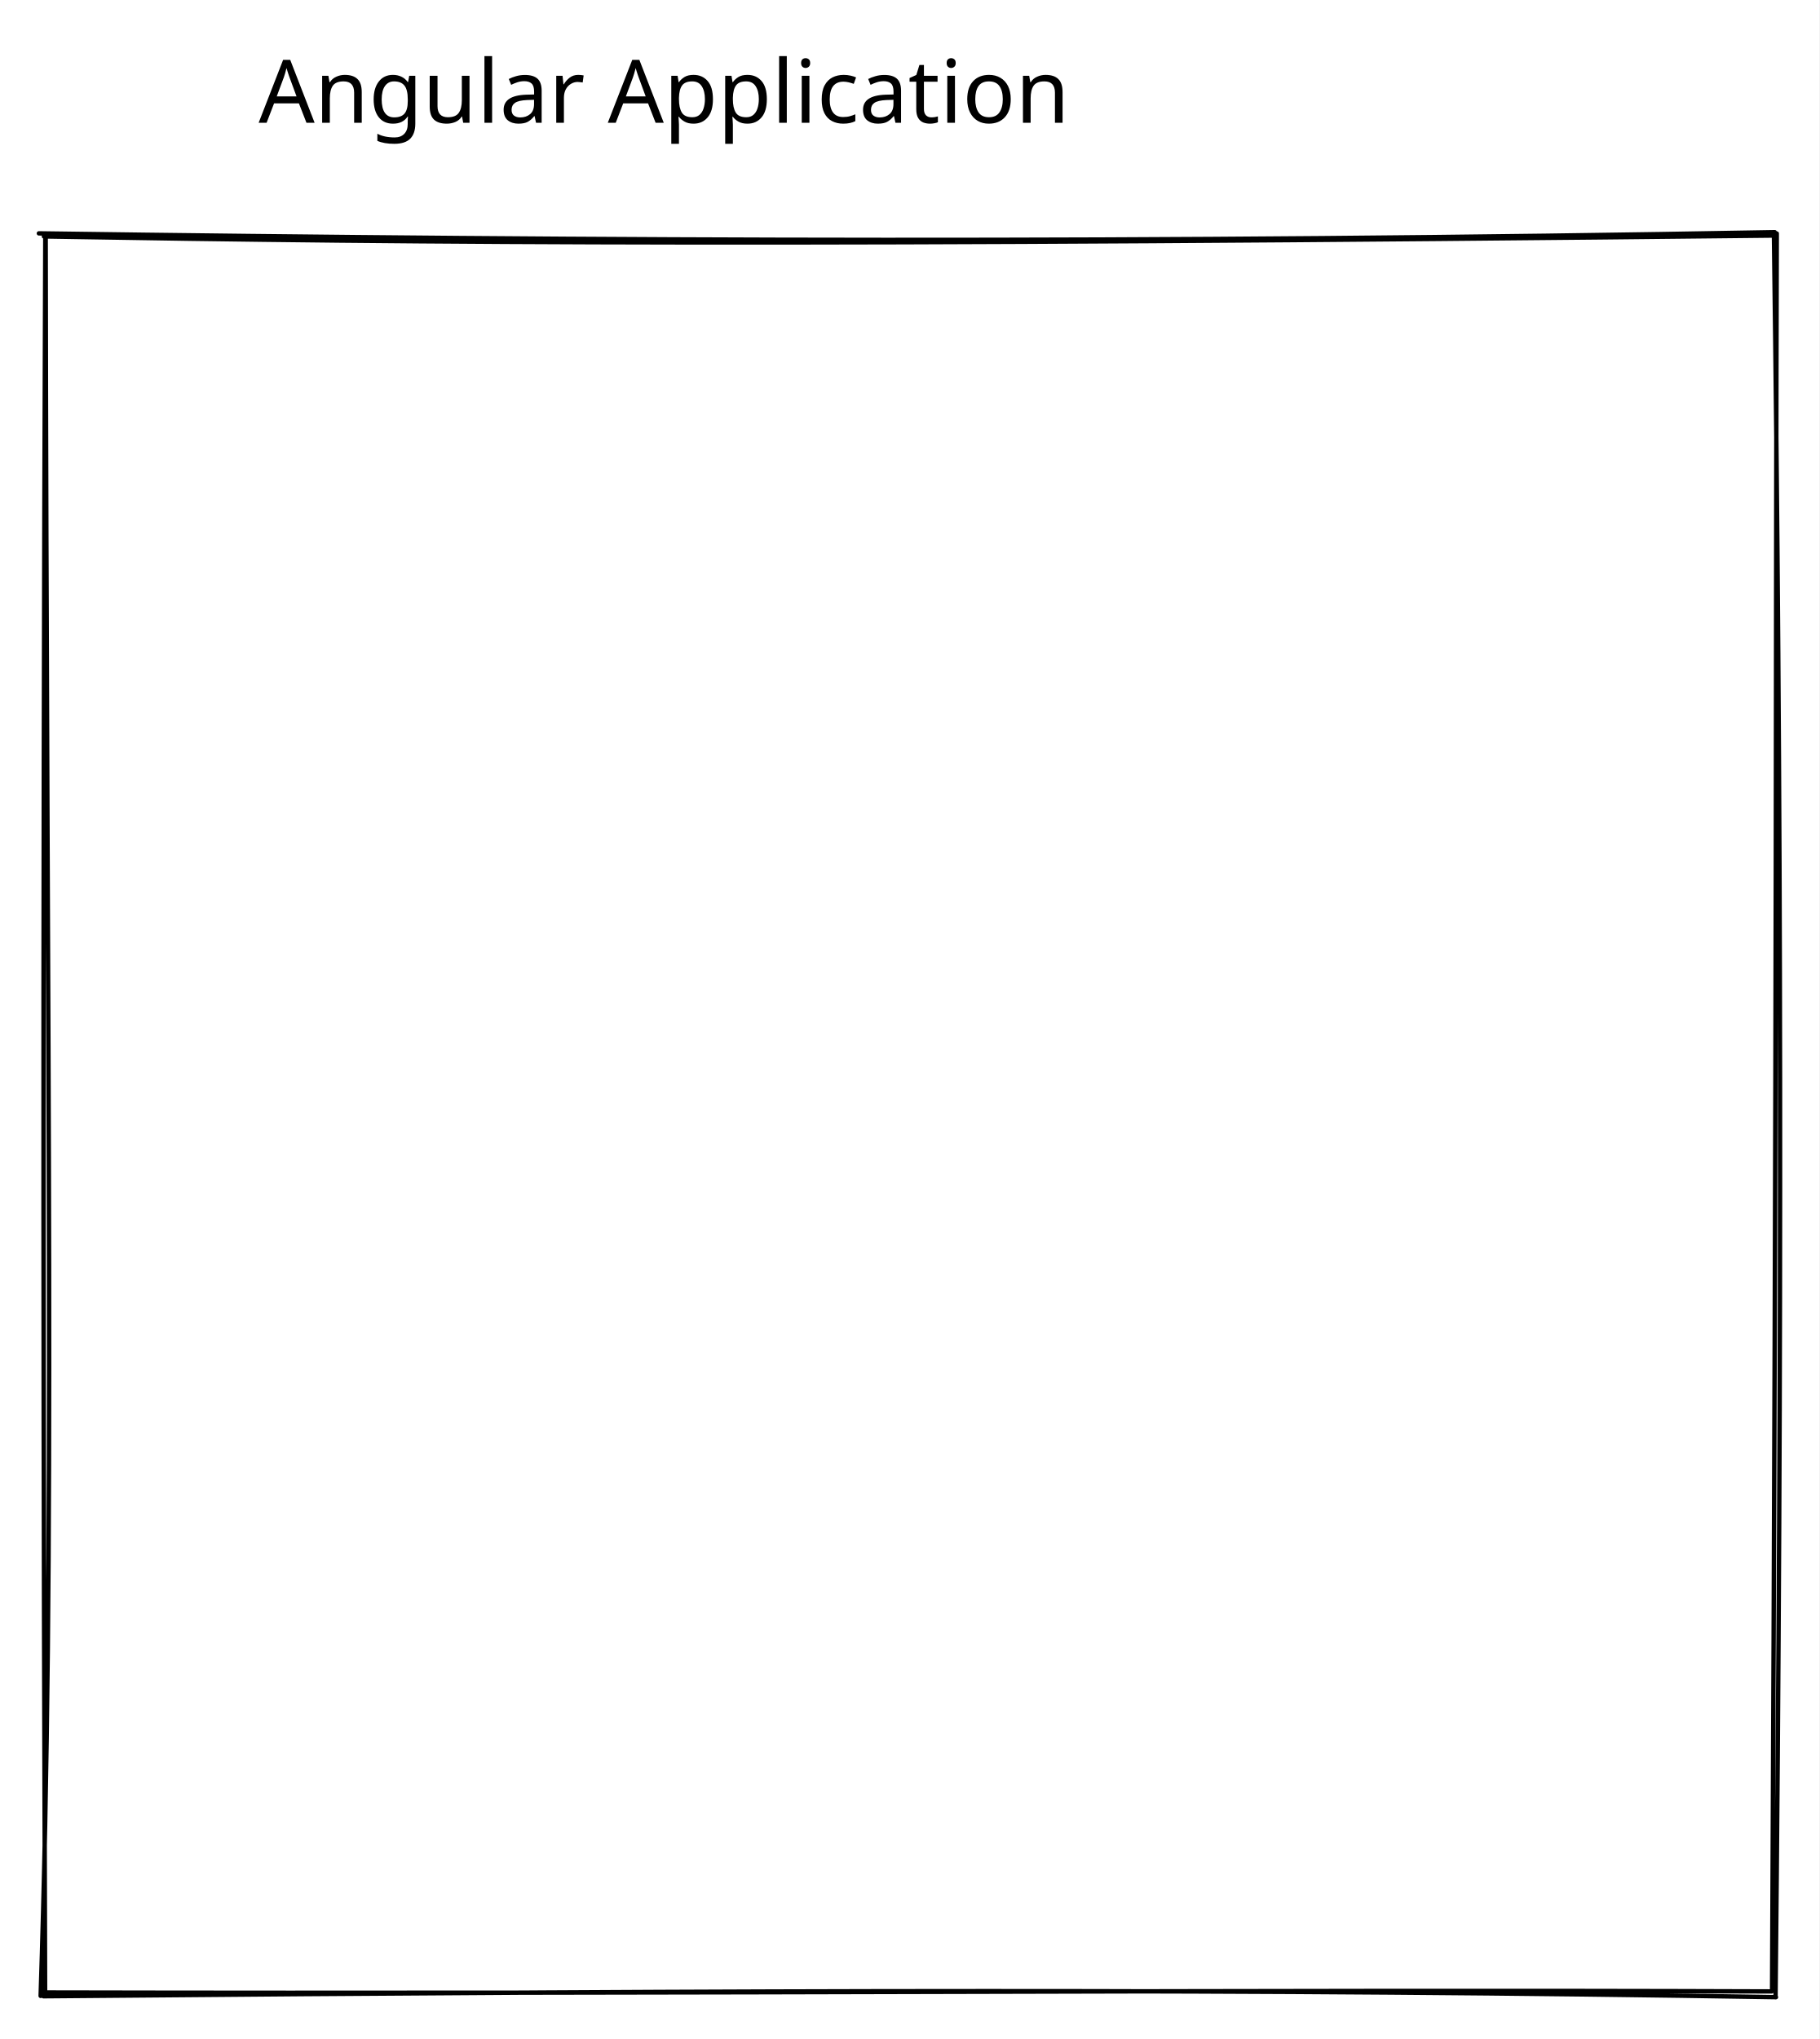
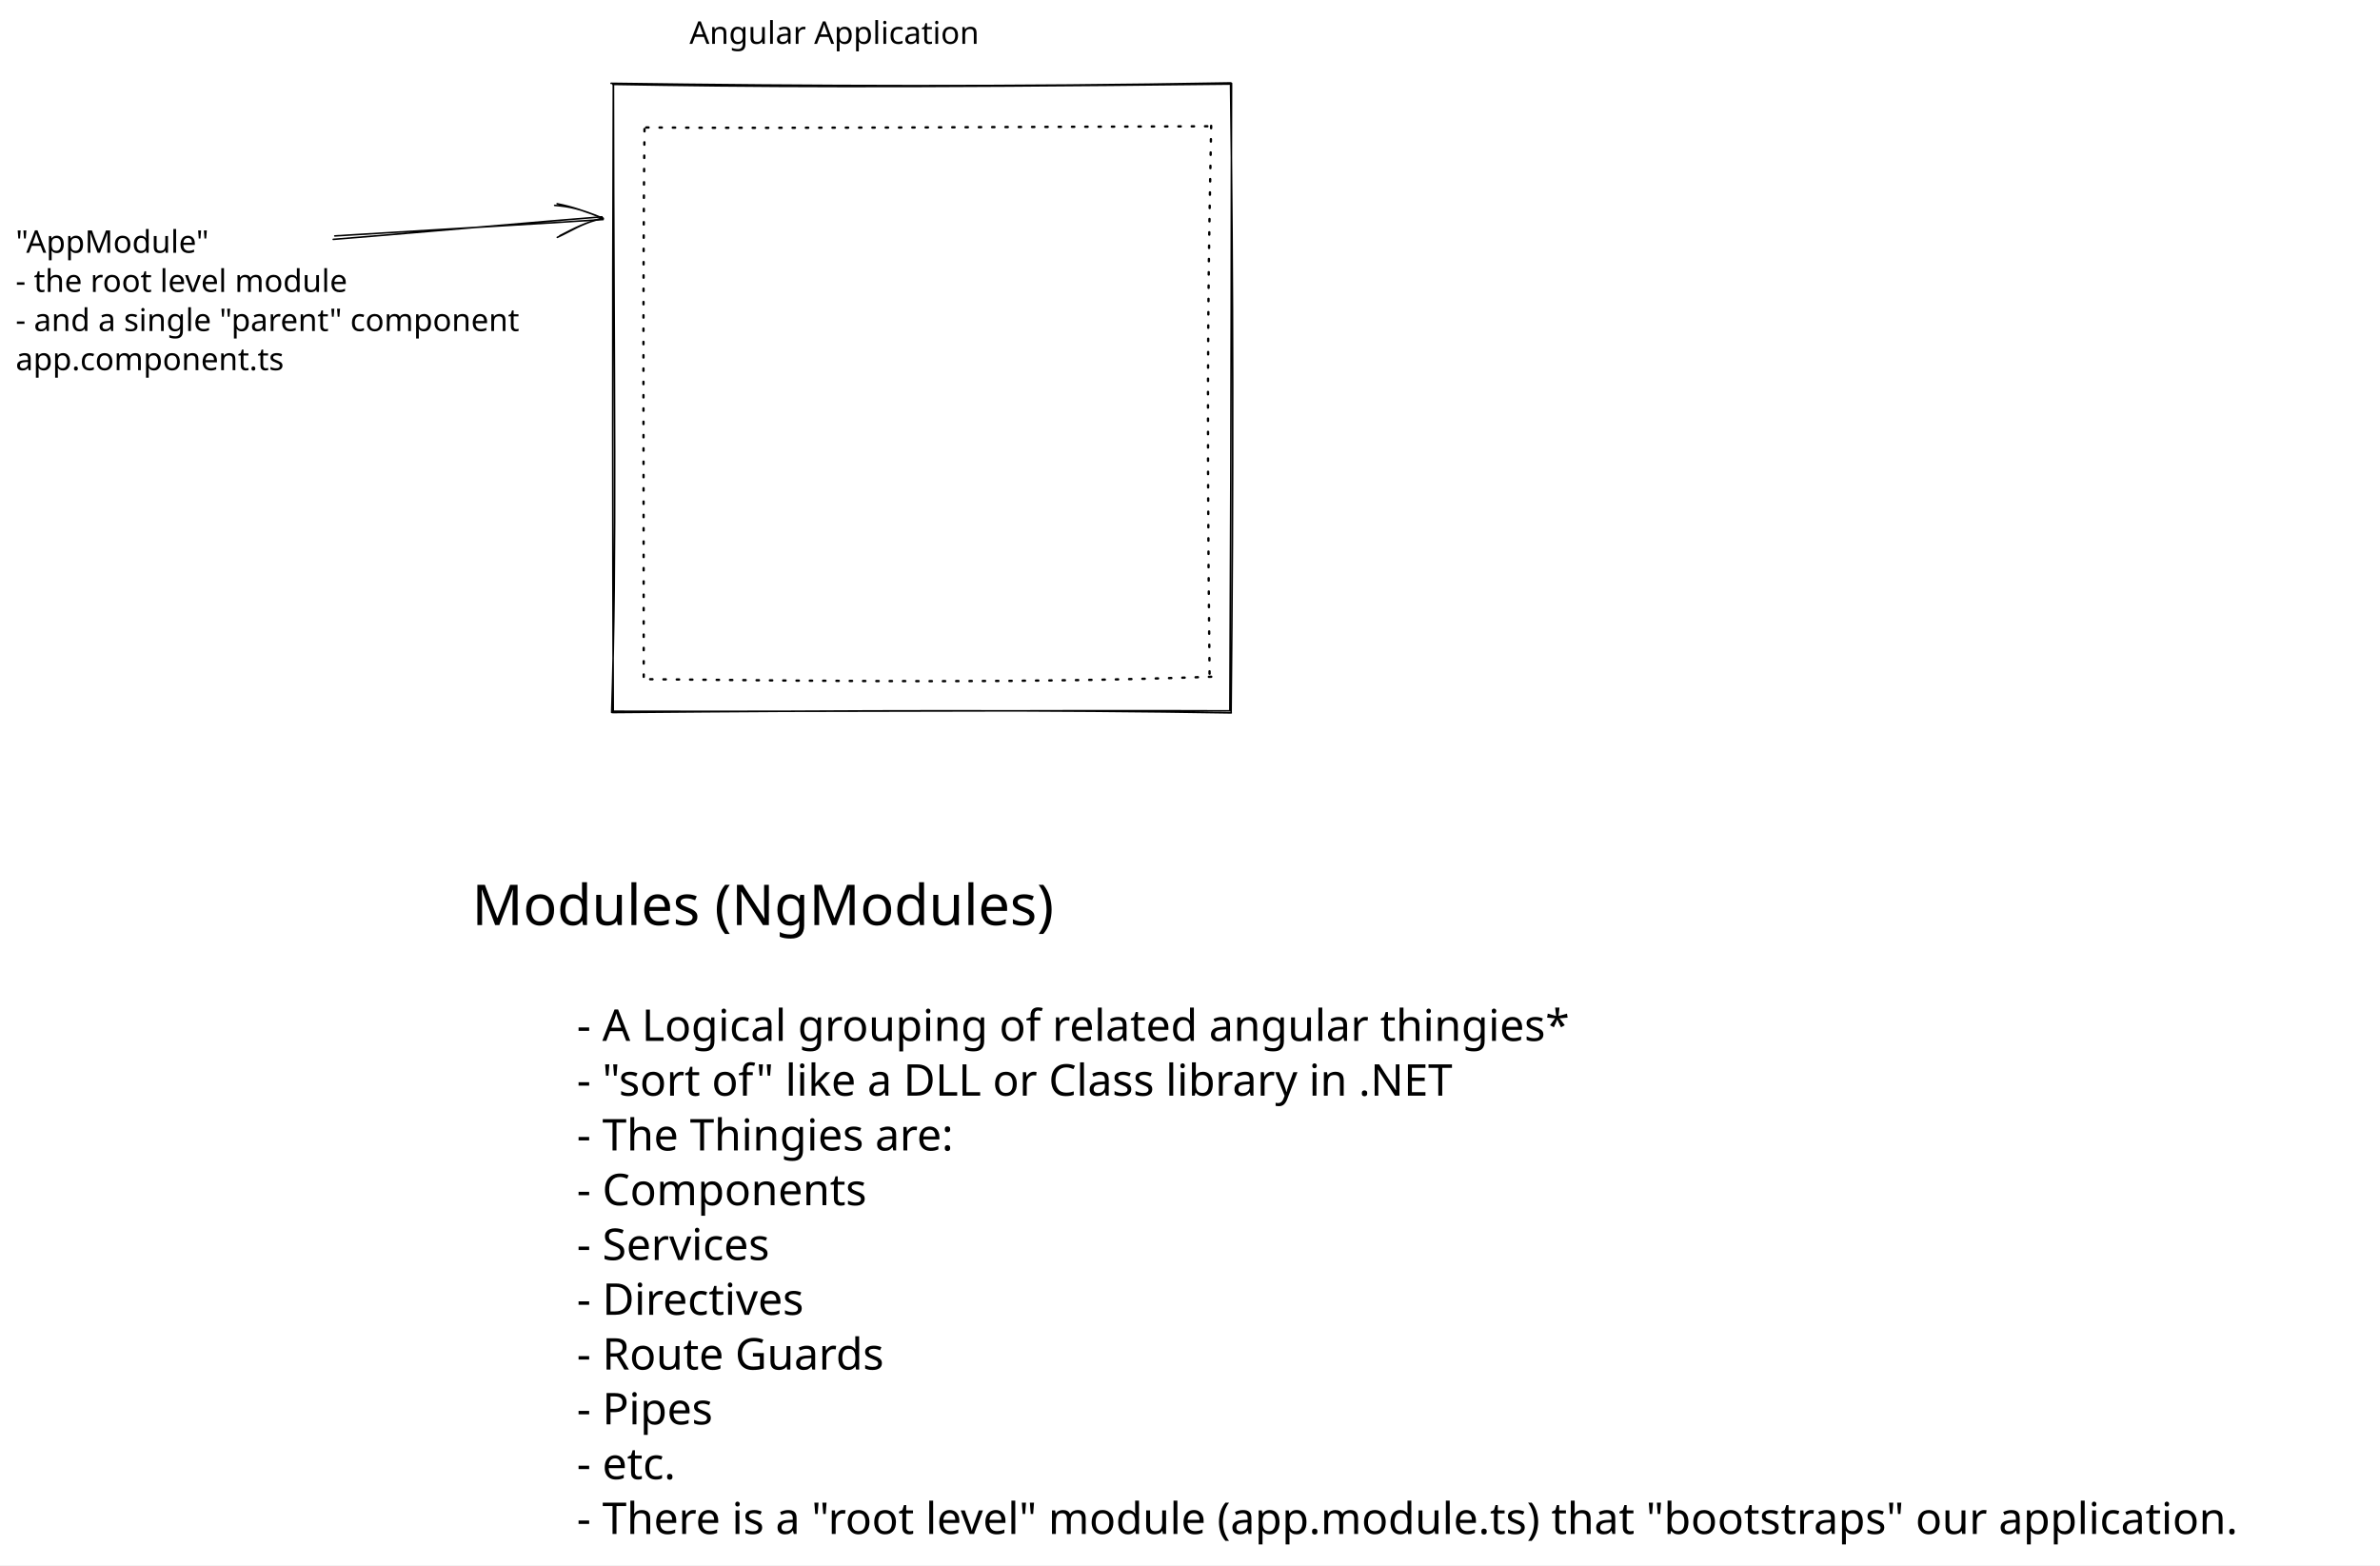
- <svg xmlns="http://www.w3.org/2000/svg" version="1.1" viewBox="0 0 415 465" width="415" height="465">
+ <svg xmlns="http://www.w3.org/2000/svg" version="1.1" viewBox="0 0 1520.5 1000" width="1520.5" height="1000">
  
-   eyJ2ZXJzaW9uIjoiMSIsImVuY29kaW5nIjoiYnN0cmluZyIsImNvbXByZXNzZWQiOnRydWUsImVuY29kZWQiOiJ4nM1Ty27bMFx1MDAxMLznK1x1MDAwNOWah96PXHUwMDAwReGkSVx1MDAxMLRxXHUwMDBlLpCiRVx1MDAwZqxES4QpkSApO47hf++SNkRZdYv20KI8XHUwMDEw4Cx3dzg73Jw4jqvWXHUwMDFju1eOi19cbkRJKdDKPdP4XHUwMDEyXHUwMDBiSVhcdTAwMGKhwJwl60RhbtZKcXl1edkgscCKU1TgiyWRXHUwMDFkolJ1JWFcdTAwMTdcdTAwMDVrLonCjXyr9ylq8Fx1MDAxYs6aUolcdTAwMGLb5Fx1MDAxY5dEMbHrhSlucKskVP9cdTAwMDJnx9mYfcBO4EKhtqLYJJjQgGAyXHUwMDA2p6w1XFz9OI/yIFx1MDAwZeK8v0HkO2incFx04TlQxjaiIfd6kZ3ffbiZ3b/mUVx1MDAxNNdP/vVkPbVd54TSmVrTnVx1MDAxMqioOzHgJJVgXHUwMDBi/ExKVevuI7zPk1xmRLBZgnVV3WIpXHUwMDBmclx1MDAxOEdcdTAwMDVRa415Xo/uRLhyLPJcdTAwMDKnMMv6s8lI01HvXHUwMDFiRkFt6H3qmWW7f0PFolx1MDAwMlxubdnfUVx1MDAwMrWSI1x1MDAwMTOx91b7V4V53GM1JlWtXHUwMDAwjLzBY7FcdTAwMTE3jdLAXHUwMDBi8zTsXHUwMDAzulx1MDAwYn8ozZi/jrWpkeB7XHJcXKlcdTAwMGZcdTAwMDOGmtztwCM2ueMl2s3ST2BcdTAwMDVJlIWJb1tS0i4g2HaUWoxcdTAwMTVcdTAwMGI7foNuz47bTuFcdTAwMTd11HH+T1x1MDAxZJd7flx1MDAwMrbzft9xj5Ffvr9/vp095aub2yf0OVvxT/+746IwPXRcXFx1MDAxOP41x/nZXHUwMDExx1x1MDAwNfHYcH5cYsPPkzDL/7HjsjhP/8BxdrKsVTPyqsVccrxcdTAwMDP0XHUwMDBlNYSuXHUwMDBmhmOsXGJMJ23VUSScXHTnlFx1MDAxNEhpQ1x1MDAwZZSVXHUwMDE4XGJcdTAwMTgjZlx1MDAwN6lcdTAwMTNKKu1cXJfi+aGlXHUwMDE1VKF9WLGBXGZcdTAwMDVQQVBOPJTjJzFBKtJcIvrxXHUwMDE3tHZfXHUwMDBidqOeizifKdBcdTAwMGWu7z5cdTAwMWGMh5R7XHUwMDAxbHF3SfDq+keLnM7N0lXNd9VcdTAwMWZcdTAwMDPr4Wy2J9vvd3fLXHUwMDFhIn0=
+   eyJ2ZXJzaW9uIjoiMSIsImVuY29kaW5nIjoiYnN0cmluZyIsImNvbXByZXNzZWQiOnRydWUsImVuY29kZWQiOiJ4nO1YbW/bNlx1MDAxMP6eX0GoX9qhdiVKoqRcdTAwMDDDYOdtWZ2X1cmSdi5cdTAwMDZGYmzOsqhStFx1MDAxZLfIf99RdiRZcdKkTYx8mIA44lx1MDAxZMk78p7neNS3XHKEXGY1S5mxiVxmdlx1MDAxNdKYR5JOjbdaPmEy41wiXHUwMDAxXHUwMDE1ztuZXHUwMDE4yzDvOVAqzTbfvVx1MDAxYlE5ZCqNaciaXHUwMDEzno1pnKlxxEUzXHUwMDE0o3dcXLFR9pv+PaQj9msqRpGSzdJIg0VcXFx0ObfFYjZiicpg9r+hjdC3/LfinWShokk/ZvmAXFxVcZDUhYdcIsl9tdzAXHSwi92g6MGzbTCnWFx1MDAwNOpLcJmVXHUwMDFhLTLaQ7+x29nq7n1cclx1MDAxY8dcdTAwMWRcdTAwMWNZ7dbssLR6yeO4q2bxfCdoOFx1MDAxOMuKT5mSYsjOeKRcdTAwMDbaek1ejMtcdTAwMDRsQjlKinF/kLAsW1x1MDAxYSNSXHUwMDFhcjXTMtMspPNN2ESl5FxuWrbvXHUwMDE37XyE59Vsb4lcdTAwMTh2XHUwMDFibL8y86e0fkHDYVx1MDAxZlxcSKKij5I0yVIqISZlv+liVXbgXHUwMDE2slx1MDAwMeP9gVx1MDAwMqFjVlx1MDAxNsvyzfVcdTAwMWNcdTAwMGabduDZhUJbSfejPMyf63szoDJd7IGR6UbFQ+3cTlx1MDAwNSPl4HFcdTAwMWHReSwtXHUwMDAyXHUwMDBmJo5vXHUwMDEzqzRcdTAwMTnzZFxiymRcdTAwMWPHpUyEwzL8ufT67WrYKXalVlwizrpcdTAwMTNxgWlcdTAwMTGAnflwxFx1MDAxZDhW9H7vbKd7XHUwMDE0TLd2jugnf5qev3TEOba3jDjbfjbEWf5cbsRht1x1MDAwZTjLhuBcdTAwMDfE9oM1I853XHUwMDAz71x1MDAxMYgrIytcdTAwMTLV5V/15mJzSbpLRzyeLVx1MDAwNSeHXCJ42kr645hK1ErTmIdUaUBWdjZj4EBcdTAwMGVEf2loK+Z9jVxcI2aXy5BWMEtcXKiVqGxDXGKuUJhO7kf1JVx0yfs8ofHJPW79XHUwMDE4tdy7qIUtx1x1MDAwZfBSRvlcdTAwMWW1Pv6bnFx1MDAxMVx1MDAxNZ2Hbdb9oy2oTf9J/JdOLVx1MDAxYywnc+Lj50vmXHUwMDA036ZWYNapXHUwMDA1u+47ZlBJ8utglksw9shPMssmXHUwMDBmZdaBiMYxy9Drw/7i9U1vNbcqp+s6uLXasVx1MDAxZmKXbeK76EVcdTAwMDKf2PZjSqWTXHUwMDBl/auf9e3O1d6x/2GyfUJcdTAwMDf27KWzyybuXHUwMDEyuzzyjFx1MDAwN5flrKCX7d7ml+tgx3ed9Z5cXMS3TWL9JL+w/1B+NVBcdTAwMGJ1RF9TXHUwMDAy5cvjSVx1MDAxZolLJFms/UJ0cYSoXHUwMDAxKDjLfuklXHLUXHUwMDAzXHUwMDA0SFx1MDAwNd16XHUwMDA2ivmQIYq2O1x1MDAxZCQk2opploHsQlI5QzxBzcOdXHUwMDEzPeRkwOBvPlx1MDAwN4LIbPZcdTAwMTLtR1x1MDAwM22JUSpcdTAwMTK9MTeSLpNcdTAwMTNcdTAwMWWyor3N9UWDT0rJXHUwMDA3MVZcZu2NqYxcbtkxT8tcdTAwMGVMhc2FVclcdTAwMTBcdTAwMDeL4LNcdTAwMTRCoZhNWFxmbo9yzqLXNE2b8/emyt7AMqmCrlx1MDAxN9BcdTAwMTXCStNcZrrCXHUwMDFkXHUwMDBi0fJcdTAwMDRtrsw+tmOuNf38XHUwMDFmt8fH7d7kfO9l1rn7auG5XHUwMDE2nNdmpVb8XoY+c75s/1x1MDAxOVx1MDAwNvT0aPv0gH34JI9cdTAwMGaIfOJcZlx1MDAxZFx0pVx1MDAxZHjKu4XpN5eTNDadiuTpiyBrVZbG9SztuDYhllx1MDAxN5Cnz9JcdTAwMGJFXHSWSlx1MDAxME9cdTAwMDdZcN44tc47XHUwMDA33sdcdTAwMGJL8tm00SjmWkJcdTAwMTaVUkyNQnO9eLv7XGbwTFx1MDAxYzhcdTAwMTVA/eR9eW5/XHUwMDA1qiu3kVx1MDAxYao9XHUwMDFjXHUwMDEwYjpcdTAwMGaG9P278UKLXHUwMDBlbFx1MDAwNnVEe8+JaMtbUXdYt1x1MDAwMG252Fx1MDAwMTj7XHUwMDAxfjyic29+qO7wTNtcbipl5iPqjkxRqdo8ieCUqFx1MDAwZmFJVGpKXHUwMDFh3XxcXNx/QELMa5hwrP03m0BccsfxPIc4nmn5gV3p1KdpXHUwMDFlwoXkunSbZlxuTqtcdTAwMTHXKfFY8ETVvcxX0NI0XHUwMDE5MHrr6IU1VHV1PqV6xuV8Ub6hXHUwMDEyc3mjeP/8dmXvXG5G9NOwcDlio/r/sXdcZqvy7atOdkihUOZW7mTfo3swO7/q7H5cdTAwMWNtkYk6a8f++92L37+8dLqTOtlcdHnO48srrZdkN29fMrBrXHUwMDA1uupf5yXDg1x1MDAxYlx1MDAwNvbX93msZ7TSdH5L7lx1MDAxOTe1noLKsiztXHUwMDE2hd2NkiZQwqKM60hCXTffZajpwpuqc95cdTAwMTHpXHUwMDAyr1lcYqFcdTAwMTRcXFmcl3liLbX5Opc7T1x1MDAwNlx1MDAxYouEYoC+qyDWRbZcdTAwMDU48WhcdTAwMTGw0mljwtm0fVx1MDAxYtKvLvNHz5onXHUwMDE4TWWmwfTteuP6P2eSXHUwMDAzzSJ9
  <defs>
    <style>
      @font-face {
        font-family: "Virgil";
        src: url("https://unpkg.com/@excalidraw/excalidraw@0.12.0-e9067de/dist/excalidraw-assets/Virgil.woff2");
      }
      @font-face {
        font-family: "Cascadia";
        src: url("https://unpkg.com/@excalidraw/excalidraw@0.12.0-e9067de/dist/excalidraw-assets/Cascadia.woff2");
      }
    </style>
  </defs>
-   <rect x="0" y="0" width="415" height="465" fill="#ffffff" />
-   <g stroke-linecap="round" transform="translate(10 54) rotate(0 197.5 200.5)">
+   <rect x="0" y="0" width="1520.5" height="1000" fill="#ffffff" />
+   <g stroke-linecap="round" transform="translate(391.5 54) rotate(0 197.5 200.5)">
    <path d="M-1.13 -0.78 C126.92 1, 253.75 1.5, 394.83 -1.05 M0.02 -0.08 C87.22 1.42, 174.49 2.14, 394.59 -0.28 M395.29 -0.75 C395.02 83.47, 395.33 169.77, 394.22 400.07 M394.65 -0.18 C396.32 126.25, 396.56 252.29, 395.01 401.48 M394.11 400.15 C273.61 399.7, 155.05 400.73, -0.69 400.39 M395.11 401.46 C278.54 399.52, 163.28 399.8, -0.09 401.25 M-0.73 401.17 C2.64 297.92, 0.65 193.73, 0.42 -0.23 M0.29 400.73 C-0.08 286.32, -0.33 172.84, 0.33 0.53" stroke="#000000" stroke-width="1" fill="none" />
  </g>
-   <g transform="translate(59 10) rotate(0 92.5 12.5)">
+   <g transform="translate(440.5 10) rotate(0 92.5 12.5)">
    <text x="0" y="18" font-family="Virgil, Segoe UI Emoji" font-size="20px" fill="#000000" text-anchor="start" style="white-space: pre;" direction="ltr">Angular Application</text>
  </g>
+   <g transform="translate(301.5 559) rotate(0 181 45)">
+     <text x="0" y="32" font-family="Virgil, Segoe UI Emoji" font-size="36px" fill="#000000" text-anchor="start" style="white-space: pre;" direction="ltr">Modules (NgModules)</text>
+     <text x="0" y="77" font-family="Virgil, Segoe UI Emoji" font-size="36px" fill="#000000" text-anchor="start" style="white-space: pre;" direction="ltr" />
+   </g>
+   <g transform="translate(368.5 640) rotate(0 571 175)">
+     <text x="0" y="25" font-family="Virgil, Segoe UI Emoji" font-size="28px" fill="#000000" text-anchor="start" style="white-space: pre;" direction="ltr">- A Logical grouping of related angular thingies*</text>
+     <text x="0" y="60" font-family="Virgil, Segoe UI Emoji" font-size="28px" fill="#000000" text-anchor="start" style="white-space: pre;" direction="ltr">- "sort of" like a DLL or Class library in .NET</text>
+     <text x="0" y="95" font-family="Virgil, Segoe UI Emoji" font-size="28px" fill="#000000" text-anchor="start" style="white-space: pre;" direction="ltr">- The Thingies are:</text>
+     <text x="0" y="130" font-family="Virgil, Segoe UI Emoji" font-size="28px" fill="#000000" text-anchor="start" style="white-space: pre;" direction="ltr">    - Components</text>
+     <text x="0" y="165" font-family="Virgil, Segoe UI Emoji" font-size="28px" fill="#000000" text-anchor="start" style="white-space: pre;" direction="ltr">    - Services</text>
+     <text x="0" y="200" font-family="Virgil, Segoe UI Emoji" font-size="28px" fill="#000000" text-anchor="start" style="white-space: pre;" direction="ltr">    - Directives</text>
+     <text x="0" y="235" font-family="Virgil, Segoe UI Emoji" font-size="28px" fill="#000000" text-anchor="start" style="white-space: pre;" direction="ltr">    - Route Guards</text>
+     <text x="0" y="270" font-family="Virgil, Segoe UI Emoji" font-size="28px" fill="#000000" text-anchor="start" style="white-space: pre;" direction="ltr">    - Pipes</text>
+     <text x="0" y="305" font-family="Virgil, Segoe UI Emoji" font-size="28px" fill="#000000" text-anchor="start" style="white-space: pre;" direction="ltr">    - etc.</text>
+     <text x="0" y="340" font-family="Virgil, Segoe UI Emoji" font-size="28px" fill="#000000" text-anchor="start" style="white-space: pre;" direction="ltr">- There is a "root level" module (app.module.ts) that "bootstraps" our application.</text>
+   </g>
+   <g stroke-linecap="round" transform="translate(412 81.5) rotate(0 180.5 176)">
+     <path d="M0.84 -0.05 C99.71 0.6, 198.93 -0.33, 361.52 -0.84 M361.77 -1.09 C360.49 70.83, 358.48 143.58, 360.78 352.22 M361.82 350.87 C247.47 354.91, 135.29 353.82, 1.02 352.42 M-0.75 350.91 C-0.72 227.75, -1.42 100.87, -0.25 0.96" stroke="#000000" stroke-width="1.5" fill="none" stroke-dasharray="1.5 7" />
+   </g>
+   <g stroke-linecap="round">
+     <g transform="translate(213 151.5) rotate(0 86 -6)">
+       <path d="M0.89 -0.78 C29.7 -2.61, 143.87 -9.31, 172.35 -11.24 M-0.1 1.43 C28.63 -0.73, 143.09 -10.85, 171.59 -12.97" stroke="#000000" stroke-width="1" fill="none" />
+     </g>
+     <g transform="translate(213 151.5) rotate(0 86 -6)">
+       <path d="M143.04 0.15 C152.63 -4.23, 157.75 -8.34, 171.83 -12.24 M144.61 -0.88 C153.9 -5.67, 161.29 -9.6, 172.32 -12.02" stroke="#000000" stroke-width="1" fill="none" />
+     </g>
+     <g transform="translate(213 151.5) rotate(0 86 -6)">
+       <path d="M141.36 -20.3 C151.35 -19.43, 156.89 -18.28, 171.83 -12.24 M142.93 -21.33 C152.86 -19.38, 160.81 -16.56, 172.32 -12.02" stroke="#000000" stroke-width="1" fill="none" />
+     </g>
+   </g>
+   <g transform="translate(10 143.5) rotate(0 185 50)">
+     <text x="0" y="18" font-family="Virgil, Segoe UI Emoji" font-size="20px" fill="#000000" text-anchor="start" style="white-space: pre;" direction="ltr">"AppModule"</text>
+     <text x="0" y="43" font-family="Virgil, Segoe UI Emoji" font-size="20px" fill="#000000" text-anchor="start" style="white-space: pre;" direction="ltr">    - the root level module</text>
+     <text x="0" y="68" font-family="Virgil, Segoe UI Emoji" font-size="20px" fill="#000000" text-anchor="start" style="white-space: pre;" direction="ltr">    - and a single "parent" component</text>
+     <text x="0" y="93" font-family="Virgil, Segoe UI Emoji" font-size="20px" fill="#000000" text-anchor="start" style="white-space: pre;" direction="ltr">      app.component.ts</text>
+   </g>
</svg>
